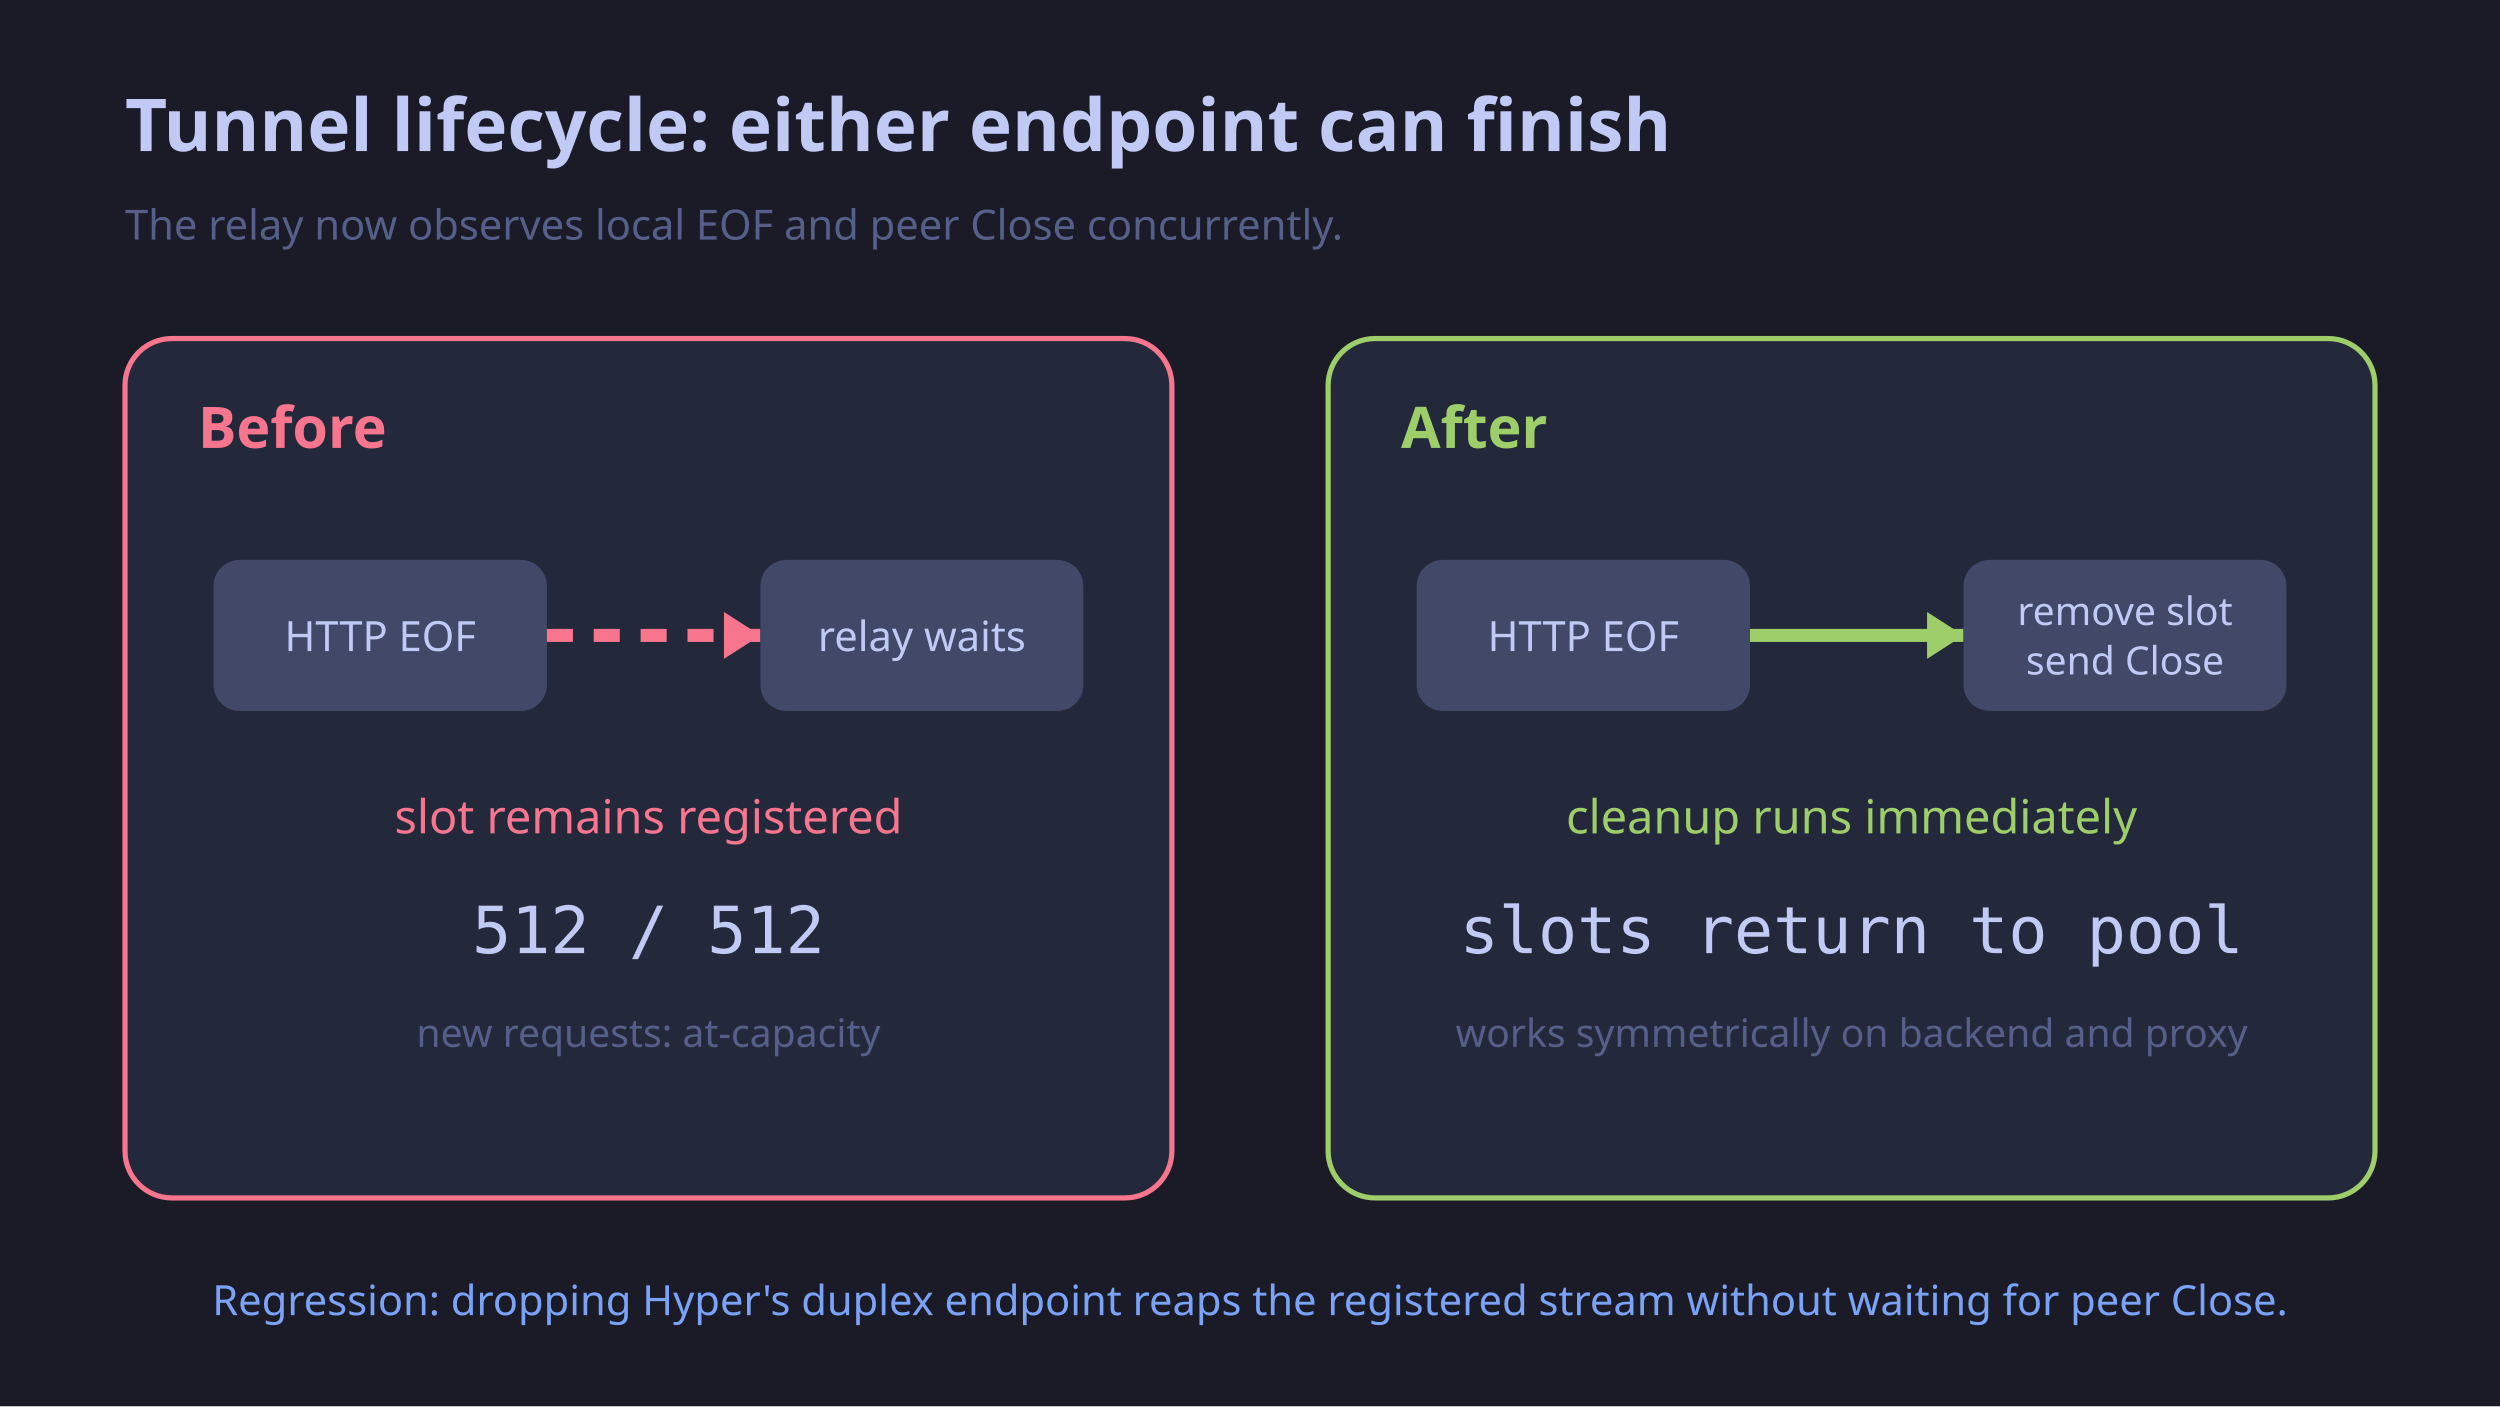
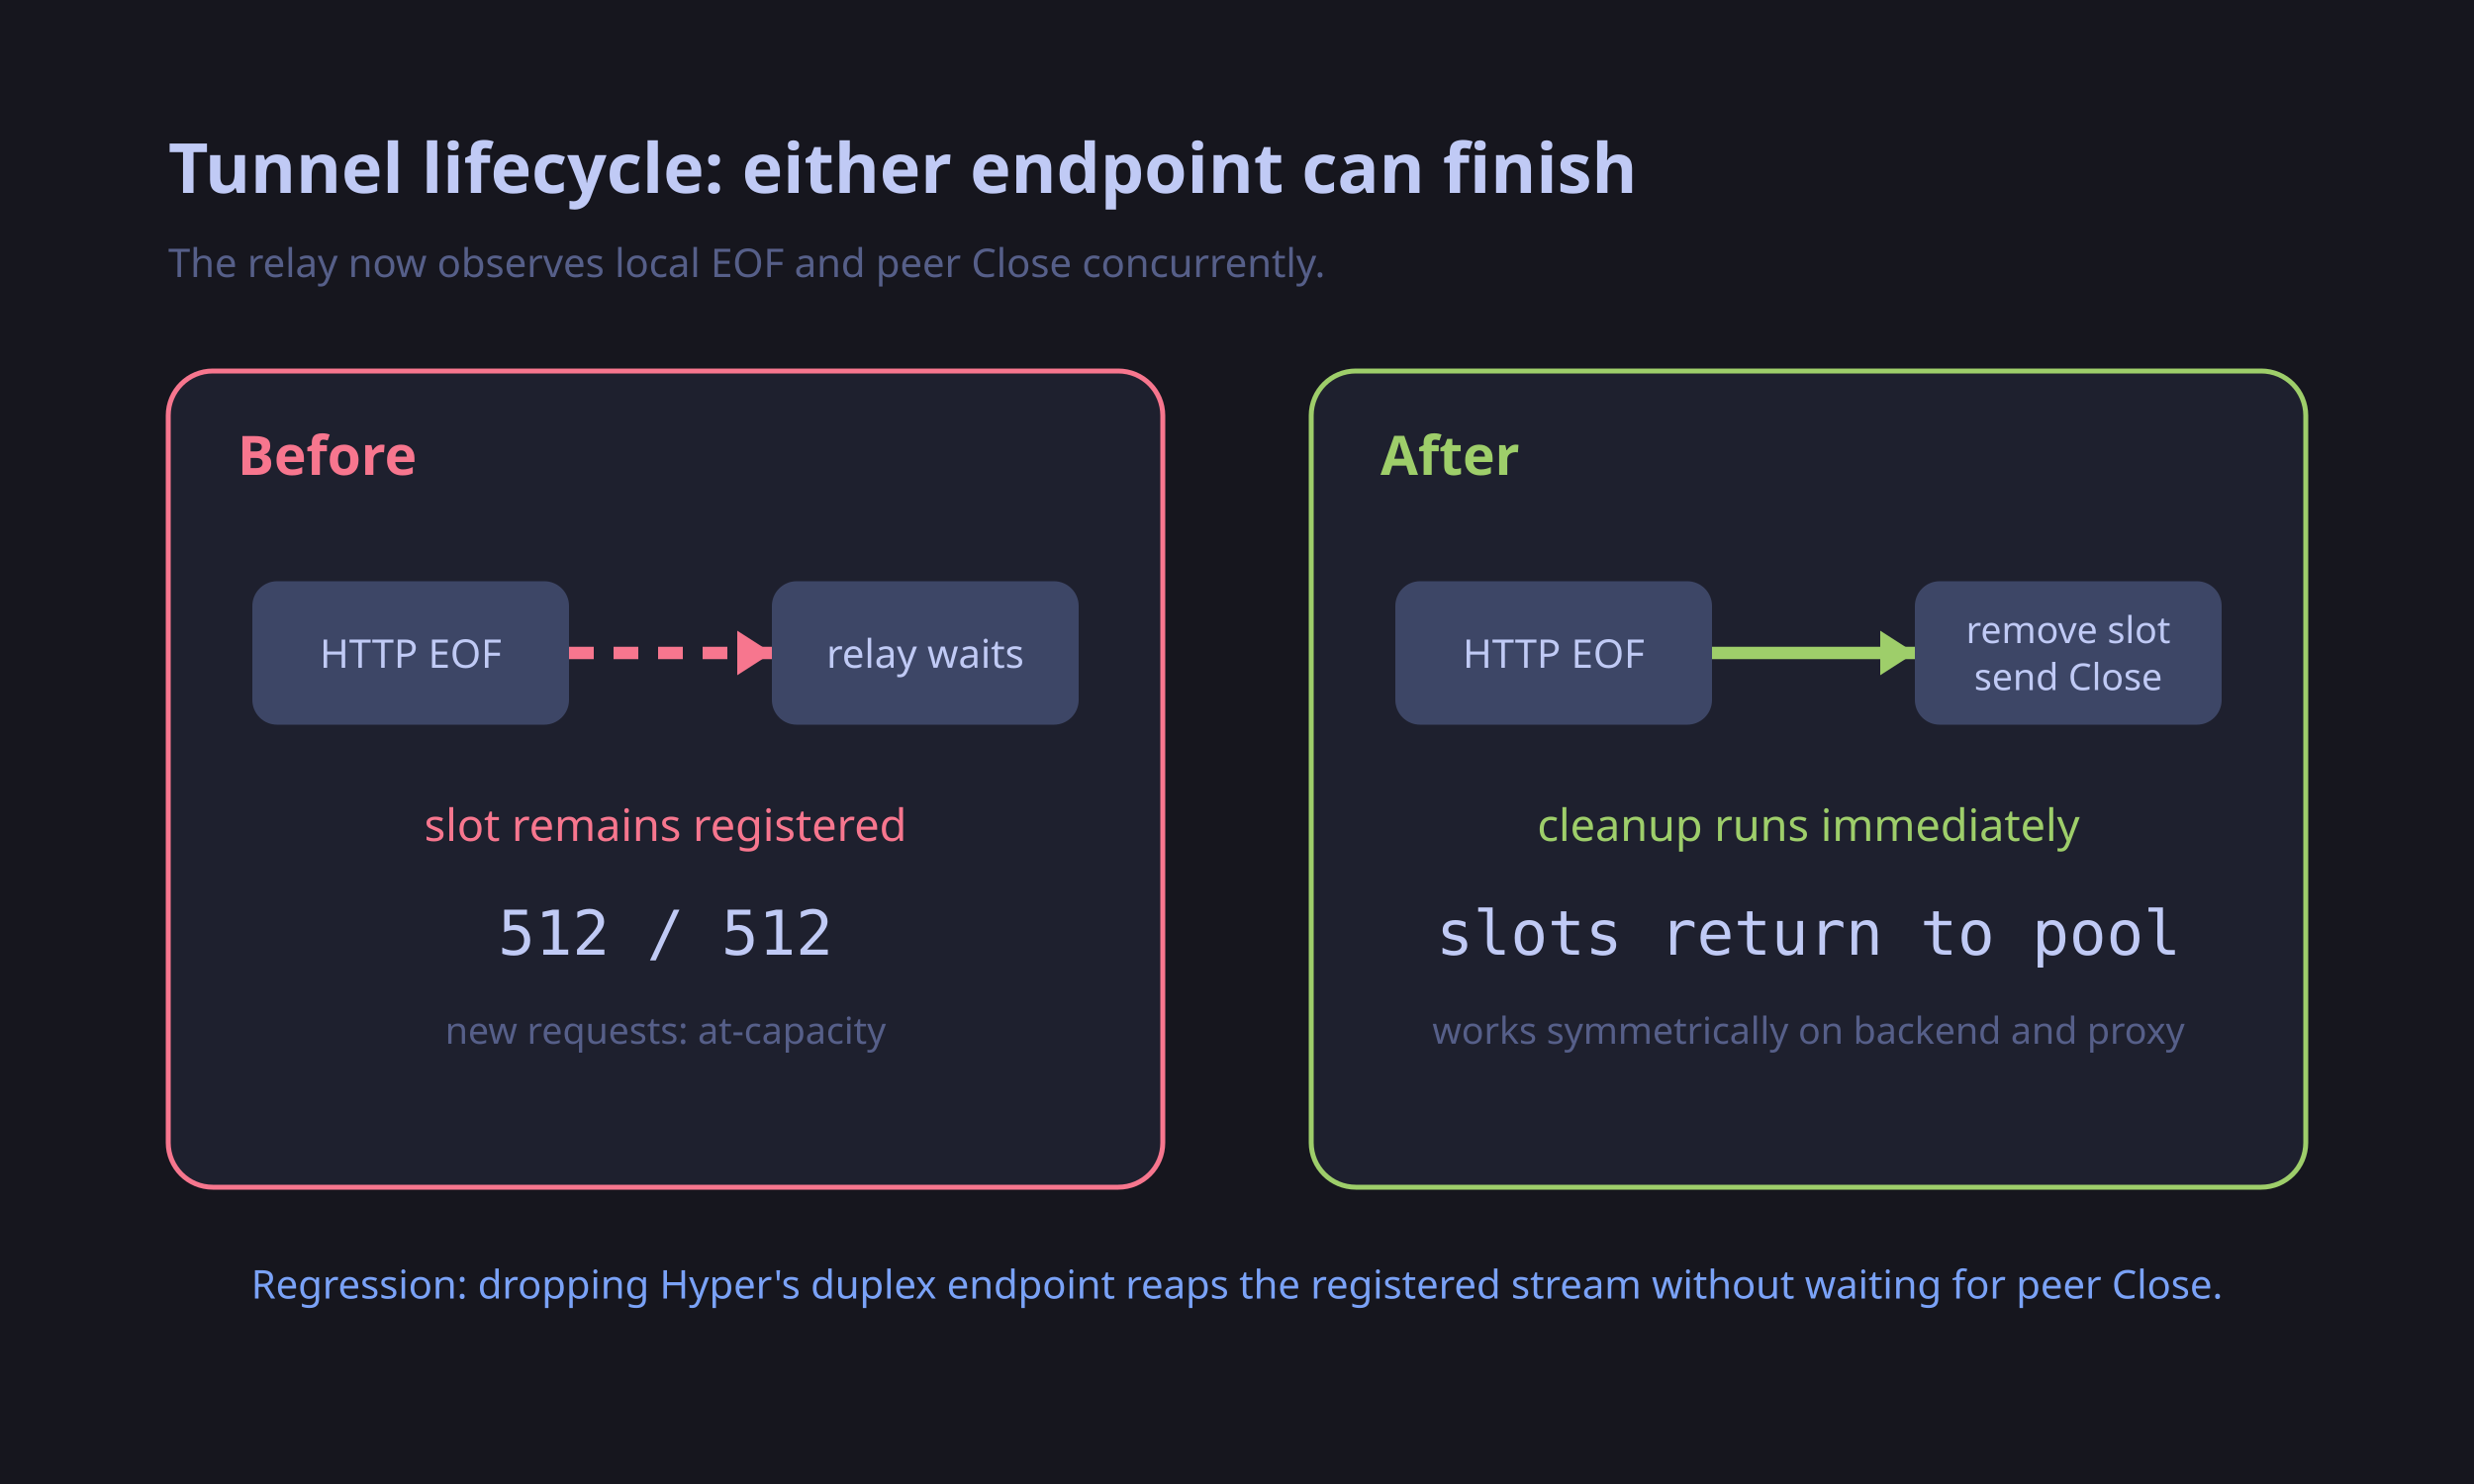
- <svg xmlns="http://www.w3.org/2000/svg" width="960" height="540" viewBox="0 0 960 540" role="img" aria-labelledby="title desc">
-   <rect width="960" height="540" fill="#1a1b26" />
-   <text x="48" y="58" fill="#c0caf5" font-family="sans-serif" font-size="28" font-weight="700">Tunnel lifecycle: either endpoint can finish</text>
-   <text x="48" y="92" fill="#565f89" font-family="sans-serif" font-size="16">The relay now observes local EOF and peer Close concurrently.</text>
-   <rect x="48" y="130" width="402" height="330" rx="18" fill="#24283b" stroke="#f7768e" stroke-width="2" />
-   <text x="76" y="172" fill="#f7768e" font-family="sans-serif" font-size="22" font-weight="700">Before</text>
-   <rect x="82" y="215" width="128" height="58" rx="10" fill="#414868" />
-   <text x="146" y="250" text-anchor="middle" fill="#c0caf5" font-family="sans-serif" font-size="16">HTTP EOF</text>
-   <path d="M210 244 H292" stroke="#f7768e" stroke-width="5" stroke-dasharray="10 8" />
-   <path d="M292 244 l-14 -9 v18z" fill="#f7768e" />
-   <rect x="292" y="215" width="124" height="58" rx="10" fill="#414868" />
-   <text x="354" y="250" text-anchor="middle" fill="#c0caf5" font-family="sans-serif" font-size="16">relay waits</text>
-   <text x="249" y="320" text-anchor="middle" fill="#f7768e" font-family="sans-serif" font-size="18">slot remains registered</text>
-   <text x="249" y="366" text-anchor="middle" fill="#c0caf5" font-family="monospace" font-size="25">512 / 512</text>
-   <text x="249" y="402" text-anchor="middle" fill="#565f89" font-family="sans-serif" font-size="15">new requests: at-capacity</text>
-   <rect x="510" y="130" width="402" height="330" rx="18" fill="#24283b" stroke="#9ece6a" stroke-width="2" />
-   <text x="538" y="172" fill="#9ece6a" font-family="sans-serif" font-size="22" font-weight="700">After</text>
-   <rect x="544" y="215" width="128" height="58" rx="10" fill="#414868" />
-   <text x="608" y="250" text-anchor="middle" fill="#c0caf5" font-family="sans-serif" font-size="16">HTTP EOF</text>
-   <path d="M672 244 H754" stroke="#9ece6a" stroke-width="5" />
-   <path d="M754 244 l-14 -9 v18z" fill="#9ece6a" />
-   <rect x="754" y="215" width="124" height="58" rx="10" fill="#414868" />
-   <text x="816" y="240" text-anchor="middle" fill="#c0caf5" font-family="sans-serif" font-size="15">remove slot</text>
-   <text x="816" y="259" text-anchor="middle" fill="#c0caf5" font-family="sans-serif" font-size="15">send Close</text>
-   <text x="711" y="320" text-anchor="middle" fill="#9ece6a" font-family="sans-serif" font-size="18">cleanup runs immediately</text>
-   <text x="711" y="366" text-anchor="middle" fill="#c0caf5" font-family="monospace" font-size="25">slots return to pool</text>
-   <text x="711" y="402" text-anchor="middle" fill="#565f89" font-family="sans-serif" font-size="15">works symmetrically on backend and proxy</text>
-   <text x="480" y="505" text-anchor="middle" fill="#7aa2f7" font-family="sans-serif" font-size="16">Regression: dropping Hyper's duplex endpoint reaps the registered stream without waiting for peer Close.</text>
+ <svg xmlns="http://www.w3.org/2000/svg" width="2000" height="1200" viewBox="0 0 2000 1200" role="img" aria-labelledby="title desc">
+   <rect width="2000" height="1200" fill="#16161e" />
+   <g transform="translate(40 40) scale(2)">
+     <text x="48" y="58" fill="#c0caf5" font-family="sans-serif" font-size="28" font-weight="700">Tunnel lifecycle: either endpoint can finish</text>
+     <text x="48" y="92" fill="#565f89" font-family="sans-serif" font-size="16">The relay now observes local EOF and peer Close concurrently.</text>
+     <rect x="48" y="130" width="402" height="330" rx="18" fill="#1e202e" stroke="#f7768e" stroke-width="2" />
+     <text x="76" y="172" fill="#f7768e" font-family="sans-serif" font-size="22" font-weight="700">Before</text>
+     <rect x="82" y="215" width="128" height="58" rx="10" fill="#3d4666" />
+     <text x="146" y="250" text-anchor="middle" fill="#c0caf5" font-family="sans-serif" font-size="16">HTTP EOF</text>
+     <path d="M210 244 H292" stroke="#f7768e" stroke-width="5" stroke-dasharray="10 8" />
+     <path d="M292 244 l-14 -9 v18z" fill="#f7768e" />
+     <rect x="292" y="215" width="124" height="58" rx="10" fill="#3d4666" />
+     <text x="354" y="250" text-anchor="middle" fill="#c0caf5" font-family="sans-serif" font-size="16">relay waits</text>
+     <text x="249" y="320" text-anchor="middle" fill="#f7768e" font-family="sans-serif" font-size="18">slot remains registered</text>
+     <text x="249" y="366" text-anchor="middle" fill="#c0caf5" font-family="monospace" font-size="25">512 / 512</text>
+     <text x="249" y="402" text-anchor="middle" fill="#565f89" font-family="sans-serif" font-size="15">new requests: at-capacity</text>
+     <rect x="510" y="130" width="402" height="330" rx="18" fill="#1e202e" stroke="#9ece6a" stroke-width="2" />
+     <text x="538" y="172" fill="#9ece6a" font-family="sans-serif" font-size="22" font-weight="700">After</text>
+     <rect x="544" y="215" width="128" height="58" rx="10" fill="#3d4666" />
+     <text x="608" y="250" text-anchor="middle" fill="#c0caf5" font-family="sans-serif" font-size="16">HTTP EOF</text>
+     <path d="M672 244 H754" stroke="#9ece6a" stroke-width="5" />
+     <path d="M754 244 l-14 -9 v18z" fill="#9ece6a" />
+     <rect x="754" y="215" width="124" height="58" rx="10" fill="#3d4666" />
+     <text x="816" y="240" text-anchor="middle" fill="#c0caf5" font-family="sans-serif" font-size="15">remove slot</text>
+     <text x="816" y="259" text-anchor="middle" fill="#c0caf5" font-family="sans-serif" font-size="15">send Close</text>
+     <text x="711" y="320" text-anchor="middle" fill="#9ece6a" font-family="sans-serif" font-size="18">cleanup runs immediately</text>
+     <text x="711" y="366" text-anchor="middle" fill="#c0caf5" font-family="monospace" font-size="25">slots return to pool</text>
+     <text x="711" y="402" text-anchor="middle" fill="#565f89" font-family="sans-serif" font-size="15">works symmetrically on backend and proxy</text>
+     <text x="480" y="505" text-anchor="middle" fill="#7aa2f7" font-family="sans-serif" font-size="16">Regression: dropping Hyper's duplex endpoint reaps the registered stream without waiting for peer Close.</text>
+   </g>
</svg>
